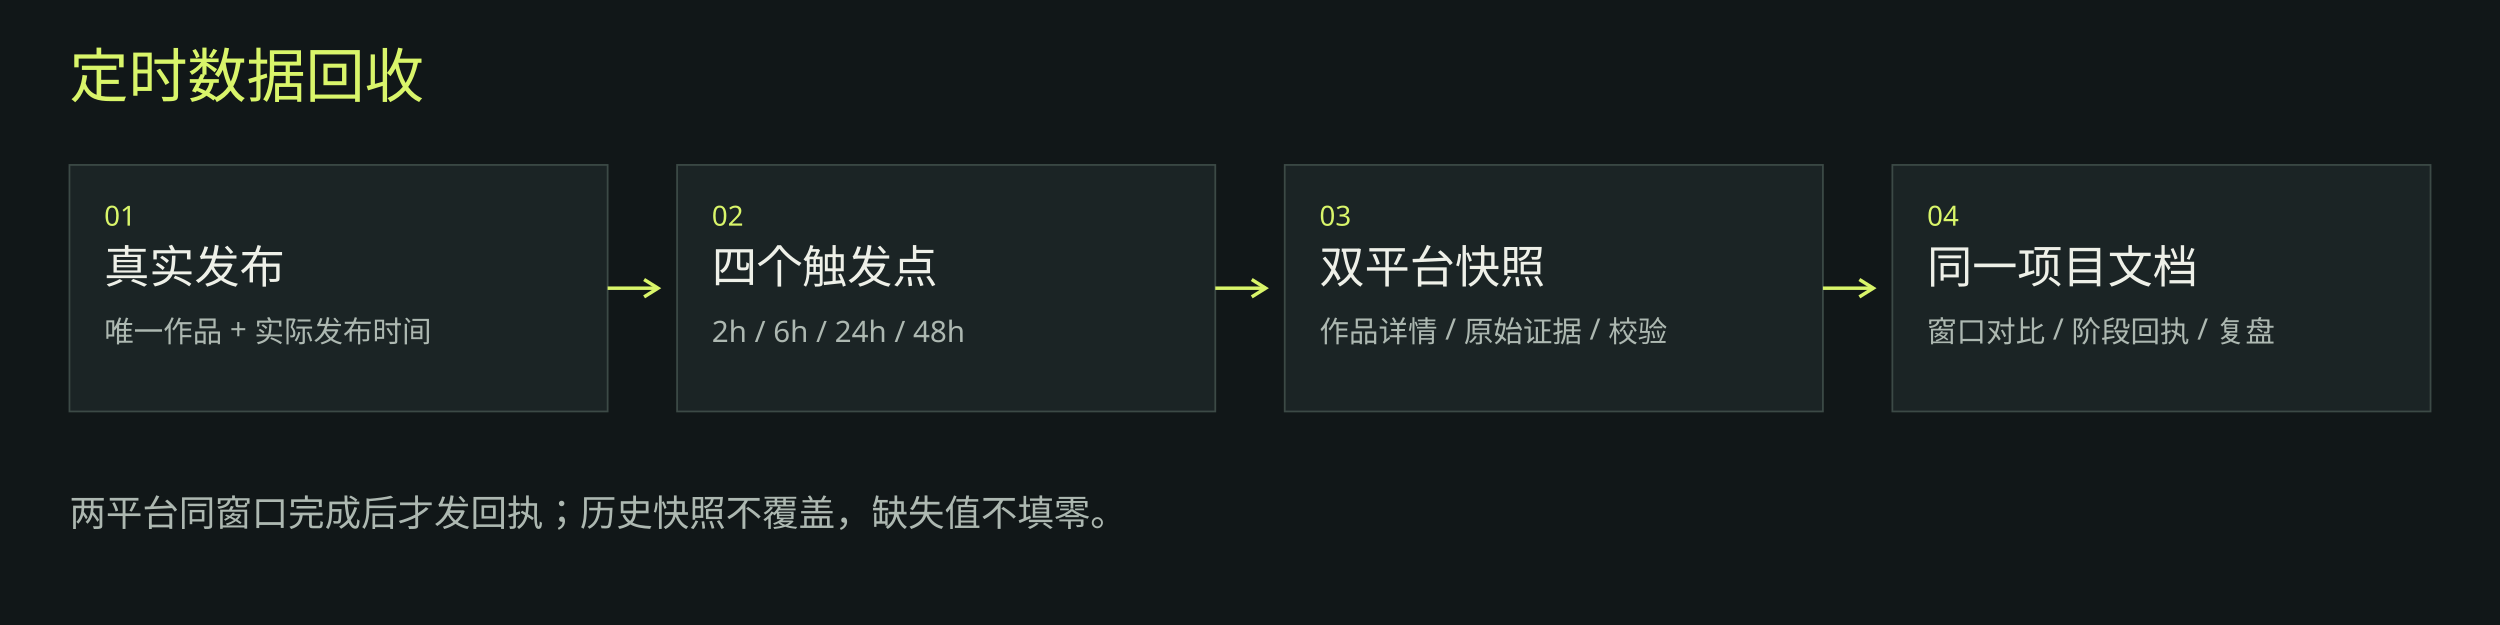
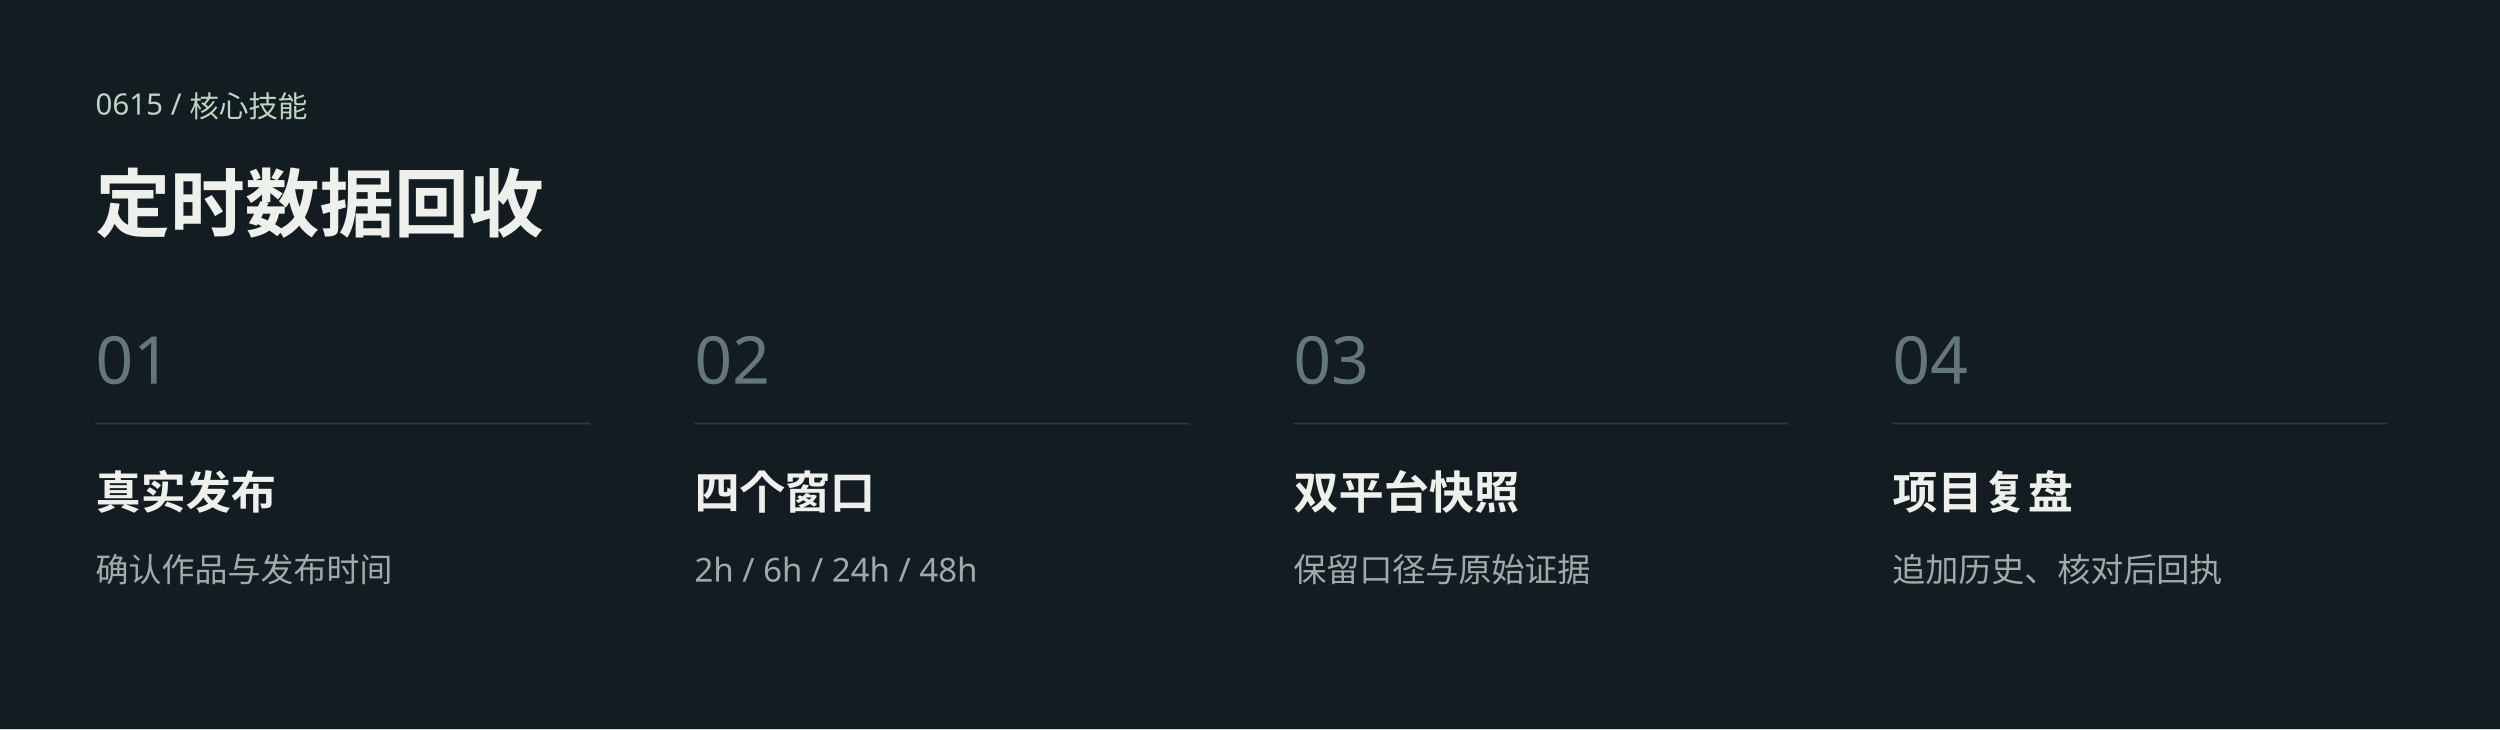
- <svg xmlns="http://www.w3.org/2000/svg" width="1440" height="360" viewBox="0 0 1440 360" role="img" aria-label="定时数据回收流程">
-   <rect width="100%" height="100%" fill="#111718" />
-   <text x="40" y="56" font-size="34" fill="#d9f56a" font-family="PingFang SC,Microsoft YaHei,sans-serif">定时数据回收</text>
-   <rect x="40" y="95" width="310" height="142" fill="#1b2425" stroke="#3c4a46" />
-   <text x="60" y="130" font-size="16" fill="#d9f56a" font-family="PingFang SC,Microsoft YaHei,sans-serif">01</text>
-   <text x="60" y="163" font-size="26" fill="#eef0e8" font-family="PingFang SC,Microsoft YaHei,sans-serif">真实发布</text>
-   <text x="60" y="197" font-size="17" fill="#adb8b1" font-family="PingFang SC,Microsoft YaHei,sans-serif">唯一作品 + 实际发布时间</text>
-   <path d="M350 166 L379 166" stroke="#d9f56a" stroke-width="2" fill="none" />
-   <polyline points="371.0,171.0 379,166 371.0,161.0" stroke="#d9f56a" stroke-width="2" fill="none" />
-   <rect x="390" y="95" width="310" height="142" fill="#1b2425" stroke="#3c4a46" />
-   <text x="410" y="130" font-size="16" fill="#d9f56a" font-family="PingFang SC,Microsoft YaHei,sans-serif">02</text>
-   <text x="410" y="163" font-size="26" fill="#eef0e8" font-family="PingFang SC,Microsoft YaHei,sans-serif">四个触发点</text>
-   <text x="410" y="197" font-size="17" fill="#adb8b1" font-family="PingFang SC,Microsoft YaHei,sans-serif">2h / 6h / 24h / 48h</text>
-   <path d="M700 166 L729 166" stroke="#d9f56a" stroke-width="2" fill="none" />
-   <polyline points="721.0,171.0 729,166 721.0,161.0" stroke="#d9f56a" stroke-width="2" fill="none" />
-   <rect x="740" y="95" width="310" height="142" fill="#1b2425" stroke="#3c4a46" />
-   <text x="760" y="130" font-size="16" fill="#d9f56a" font-family="PingFang SC,Microsoft YaHei,sans-serif">03</text>
-   <text x="760" y="163" font-size="26" fill="#eef0e8" font-family="PingFang SC,Microsoft YaHei,sans-serif">双平台快照</text>
-   <text x="760" y="197" font-size="17" fill="#adb8b1" font-family="PingFang SC,Microsoft YaHei,sans-serif">作品详情 / 原始证据 / 校验</text>
-   <path d="M1050 166 L1079 166" stroke="#d9f56a" stroke-width="2" fill="none" />
-   <polyline points="1071.0,171.0 1079,166 1071.0,161.0" stroke="#d9f56a" stroke-width="2" fill="none" />
-   <rect x="1090" y="95" width="310" height="142" fill="#1b2425" stroke="#3c4a46" />
-   <text x="1110" y="130" font-size="16" fill="#d9f56a" font-family="PingFang SC,Microsoft YaHei,sans-serif">04</text>
-   <text x="1110" y="163" font-size="26" fill="#eef0e8" font-family="PingFang SC,Microsoft YaHei,sans-serif">同一项目文档</text>
-   <text x="1110" y="197" font-size="17" fill="#adb8b1" font-family="PingFang SC,Microsoft YaHei,sans-serif">窗口对比 / 阶段回执 / 复盘</text>
-   <text x="40" y="303" font-size="21" fill="#adb8b1" font-family="PingFang SC,Microsoft YaHei,sans-serif">两平台同窗口完成后才发回执；历史快照不覆盖，缺失值不填零。</text>
+ <svg xmlns="http://www.w3.org/2000/svg" width="1440" height="420" viewBox="0 0 1440 420" role="img" aria-label="定时数据回收">
+   <rect x="0" y="0" width="1440" height="420" rx="0" fill="#131C20" />
+   <text x="55" y="66" font-size="17" font-weight="400" fill="#B9D7C2" font-family="PingFang SC,Microsoft YaHei,sans-serif">0615  /  核心技能</text>
+   <text x="55" y="133" font-size="43" font-weight="600" fill="#EDF0EB" font-family="PingFang SC,Microsoft YaHei,sans-serif">定时数据回收</text>
+   <text x="55" y="221" font-size="38" font-weight="400" fill="#64777C" font-family="PingFang SC,Microsoft YaHei,sans-serif">01</text>
+   <path d="M55 244 L340 244" stroke="#2D3B40" stroke-width="1" />
+   <text x="55" y="293" font-size="26" font-weight="600" fill="#EDF0EB" font-family="PingFang SC,Microsoft YaHei,sans-serif">真实发布</text>
+   <text x="55" y="335" font-size="19" font-weight="400" fill="#9DABAC" font-family="PingFang SC,Microsoft YaHei,sans-serif">确认作品与发布时间</text>
+   <text x="400" y="221" font-size="38" font-weight="400" fill="#64777C" font-family="PingFang SC,Microsoft YaHei,sans-serif">02</text>
+   <path d="M400 244 L685 244" stroke="#2D3B40" stroke-width="1" />
+   <text x="400" y="293" font-size="26" font-weight="600" fill="#EDF0EB" font-family="PingFang SC,Microsoft YaHei,sans-serif">四个窗口</text>
+   <text x="400" y="335" font-size="19" font-weight="400" fill="#9DABAC" font-family="PingFang SC,Microsoft YaHei,sans-serif">2h / 6h / 24h / 48h</text>
+   <text x="745" y="221" font-size="38" font-weight="400" fill="#64777C" font-family="PingFang SC,Microsoft YaHei,sans-serif">03</text>
+   <path d="M745 244 L1030 244" stroke="#2D3B40" stroke-width="1" />
+   <text x="745" y="293" font-size="26" font-weight="600" fill="#EDF0EB" font-family="PingFang SC,Microsoft YaHei,sans-serif">双平台快照</text>
+   <text x="745" y="335" font-size="19" font-weight="400" fill="#9DABAC" font-family="PingFang SC,Microsoft YaHei,sans-serif">保留口径与原始证据</text>
+   <text x="1090" y="221" font-size="38" font-weight="400" fill="#64777C" font-family="PingFang SC,Microsoft YaHei,sans-serif">04</text>
+   <path d="M1090 244 L1375 244" stroke="#2D3B40" stroke-width="1" />
+   <text x="1090" y="293" font-size="26" font-weight="600" fill="#EDF0EB" font-family="PingFang SC,Microsoft YaHei,sans-serif">项目复盘</text>
+   <text x="1090" y="335" font-size="19" font-weight="400" fill="#9DABAC" font-family="PingFang SC,Microsoft YaHei,sans-serif">追加历史、核对后回执</text>
</svg>
